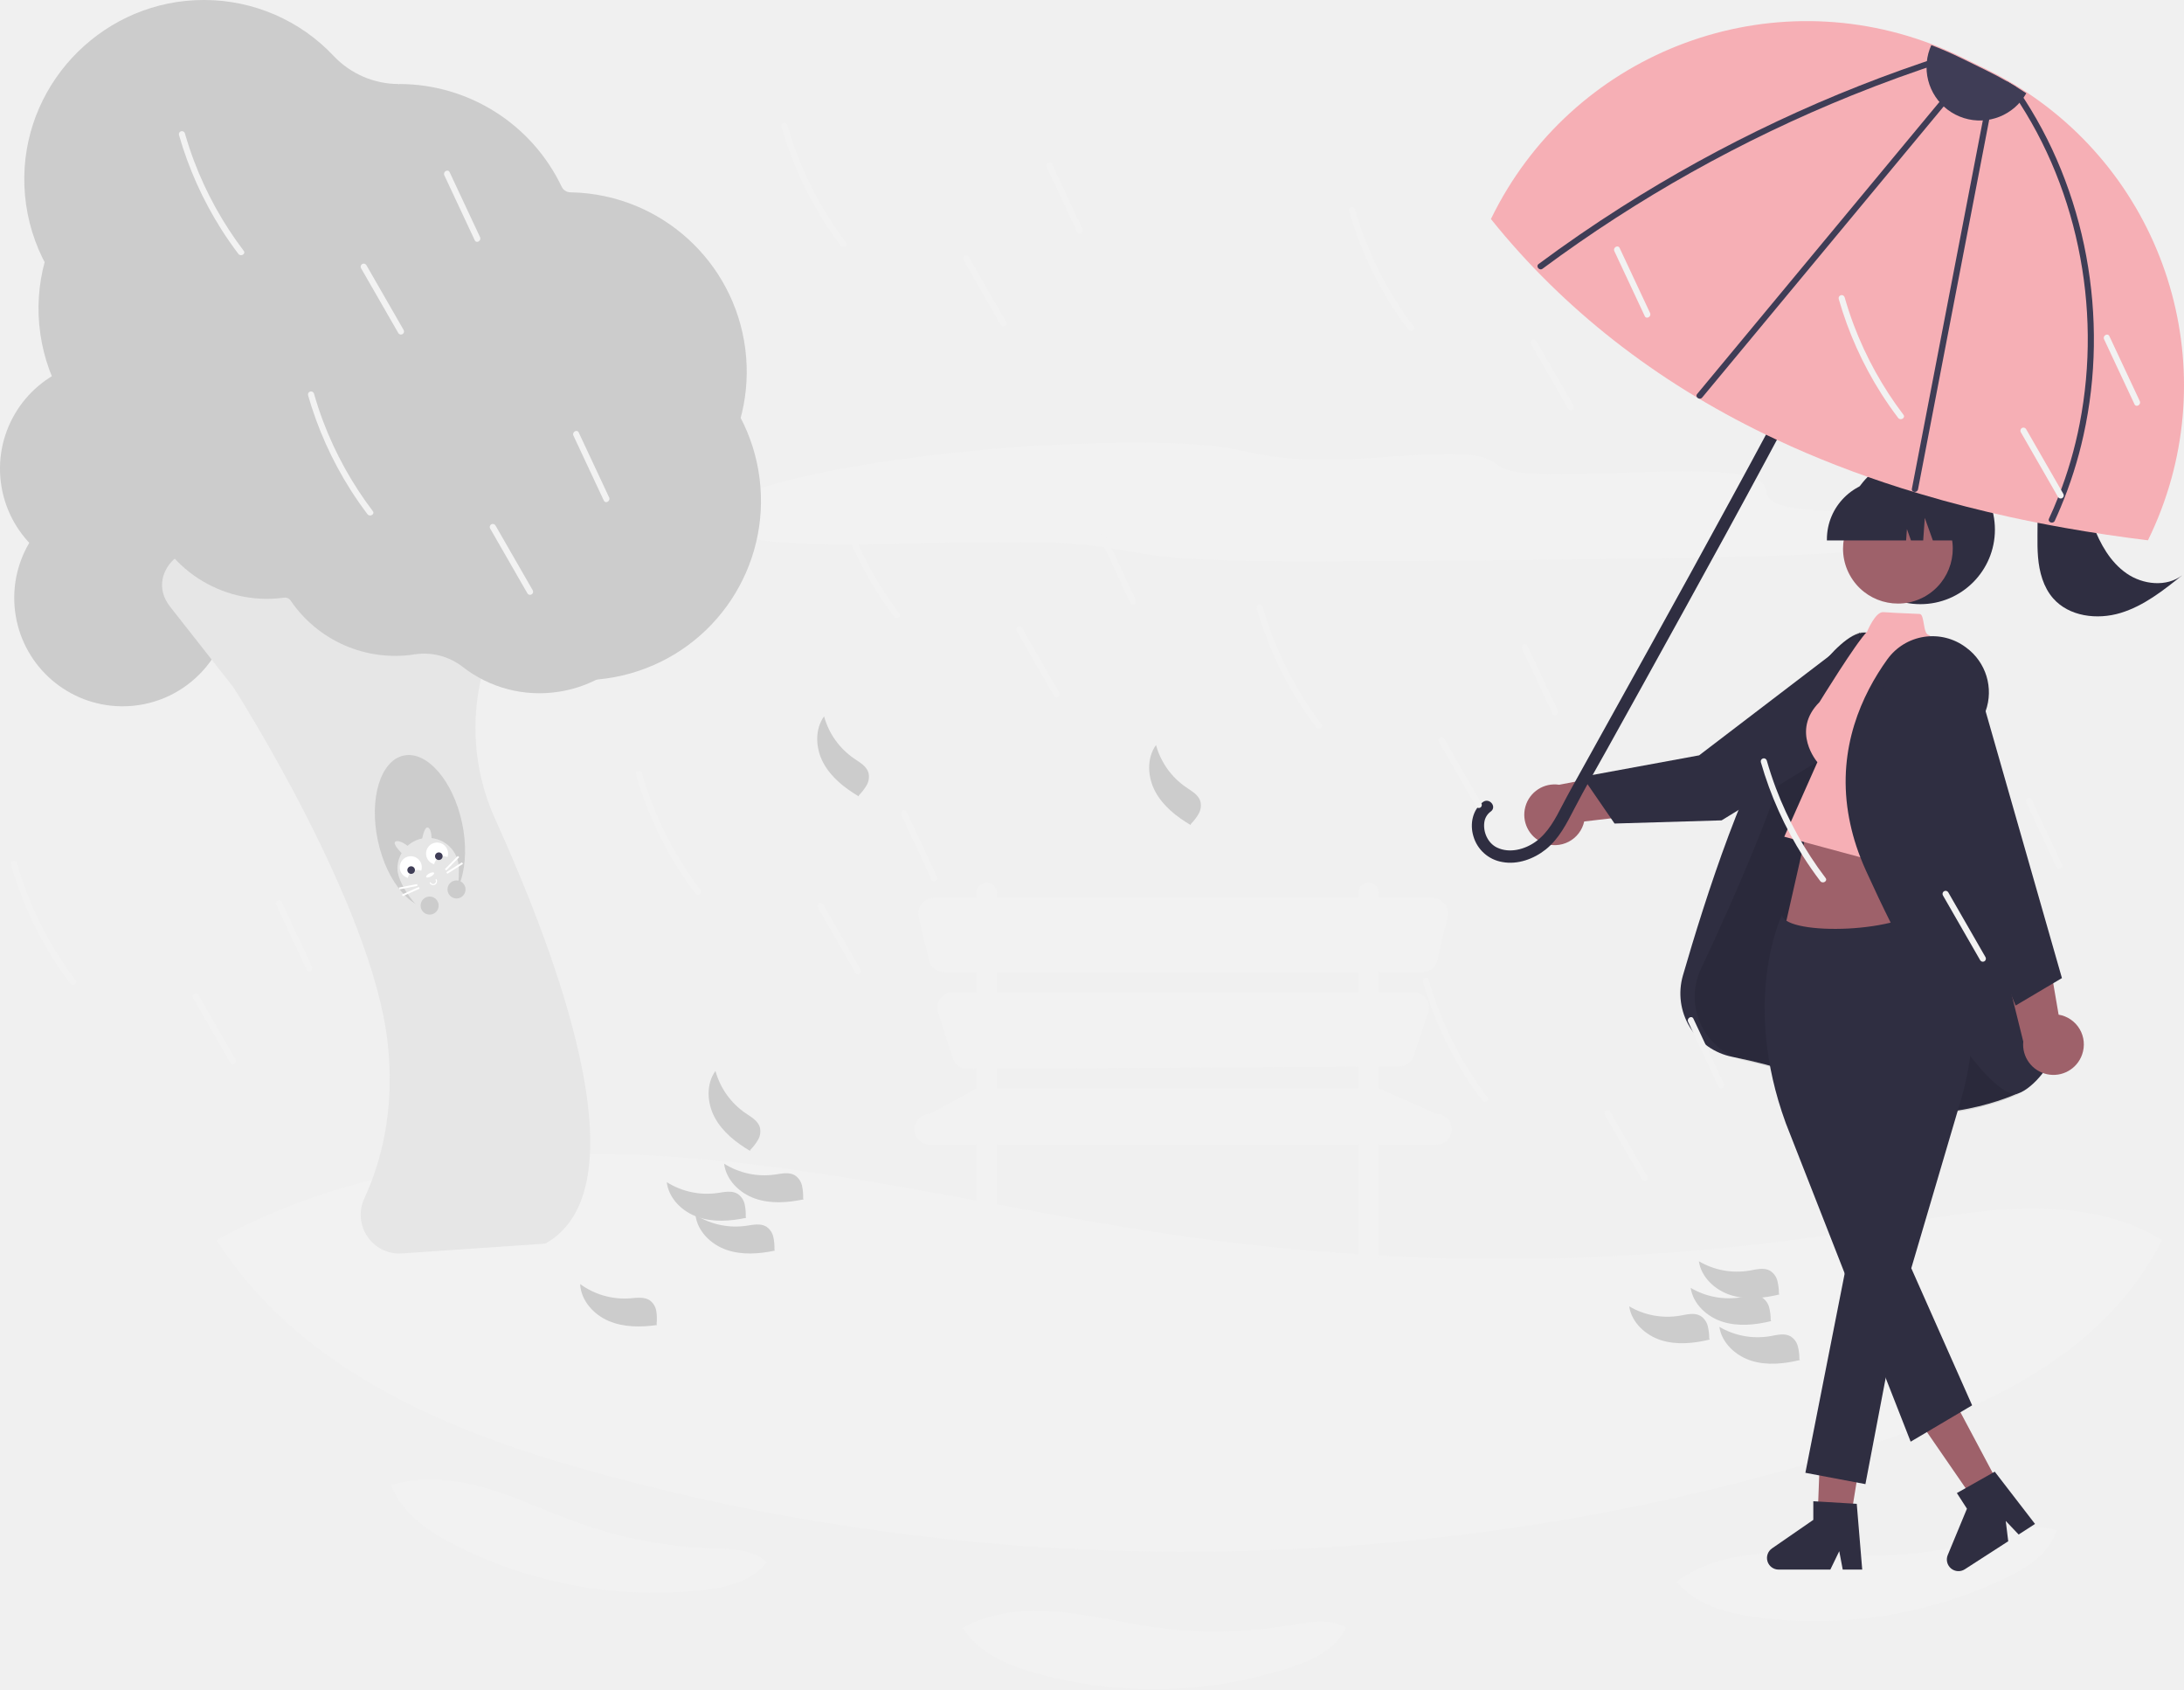
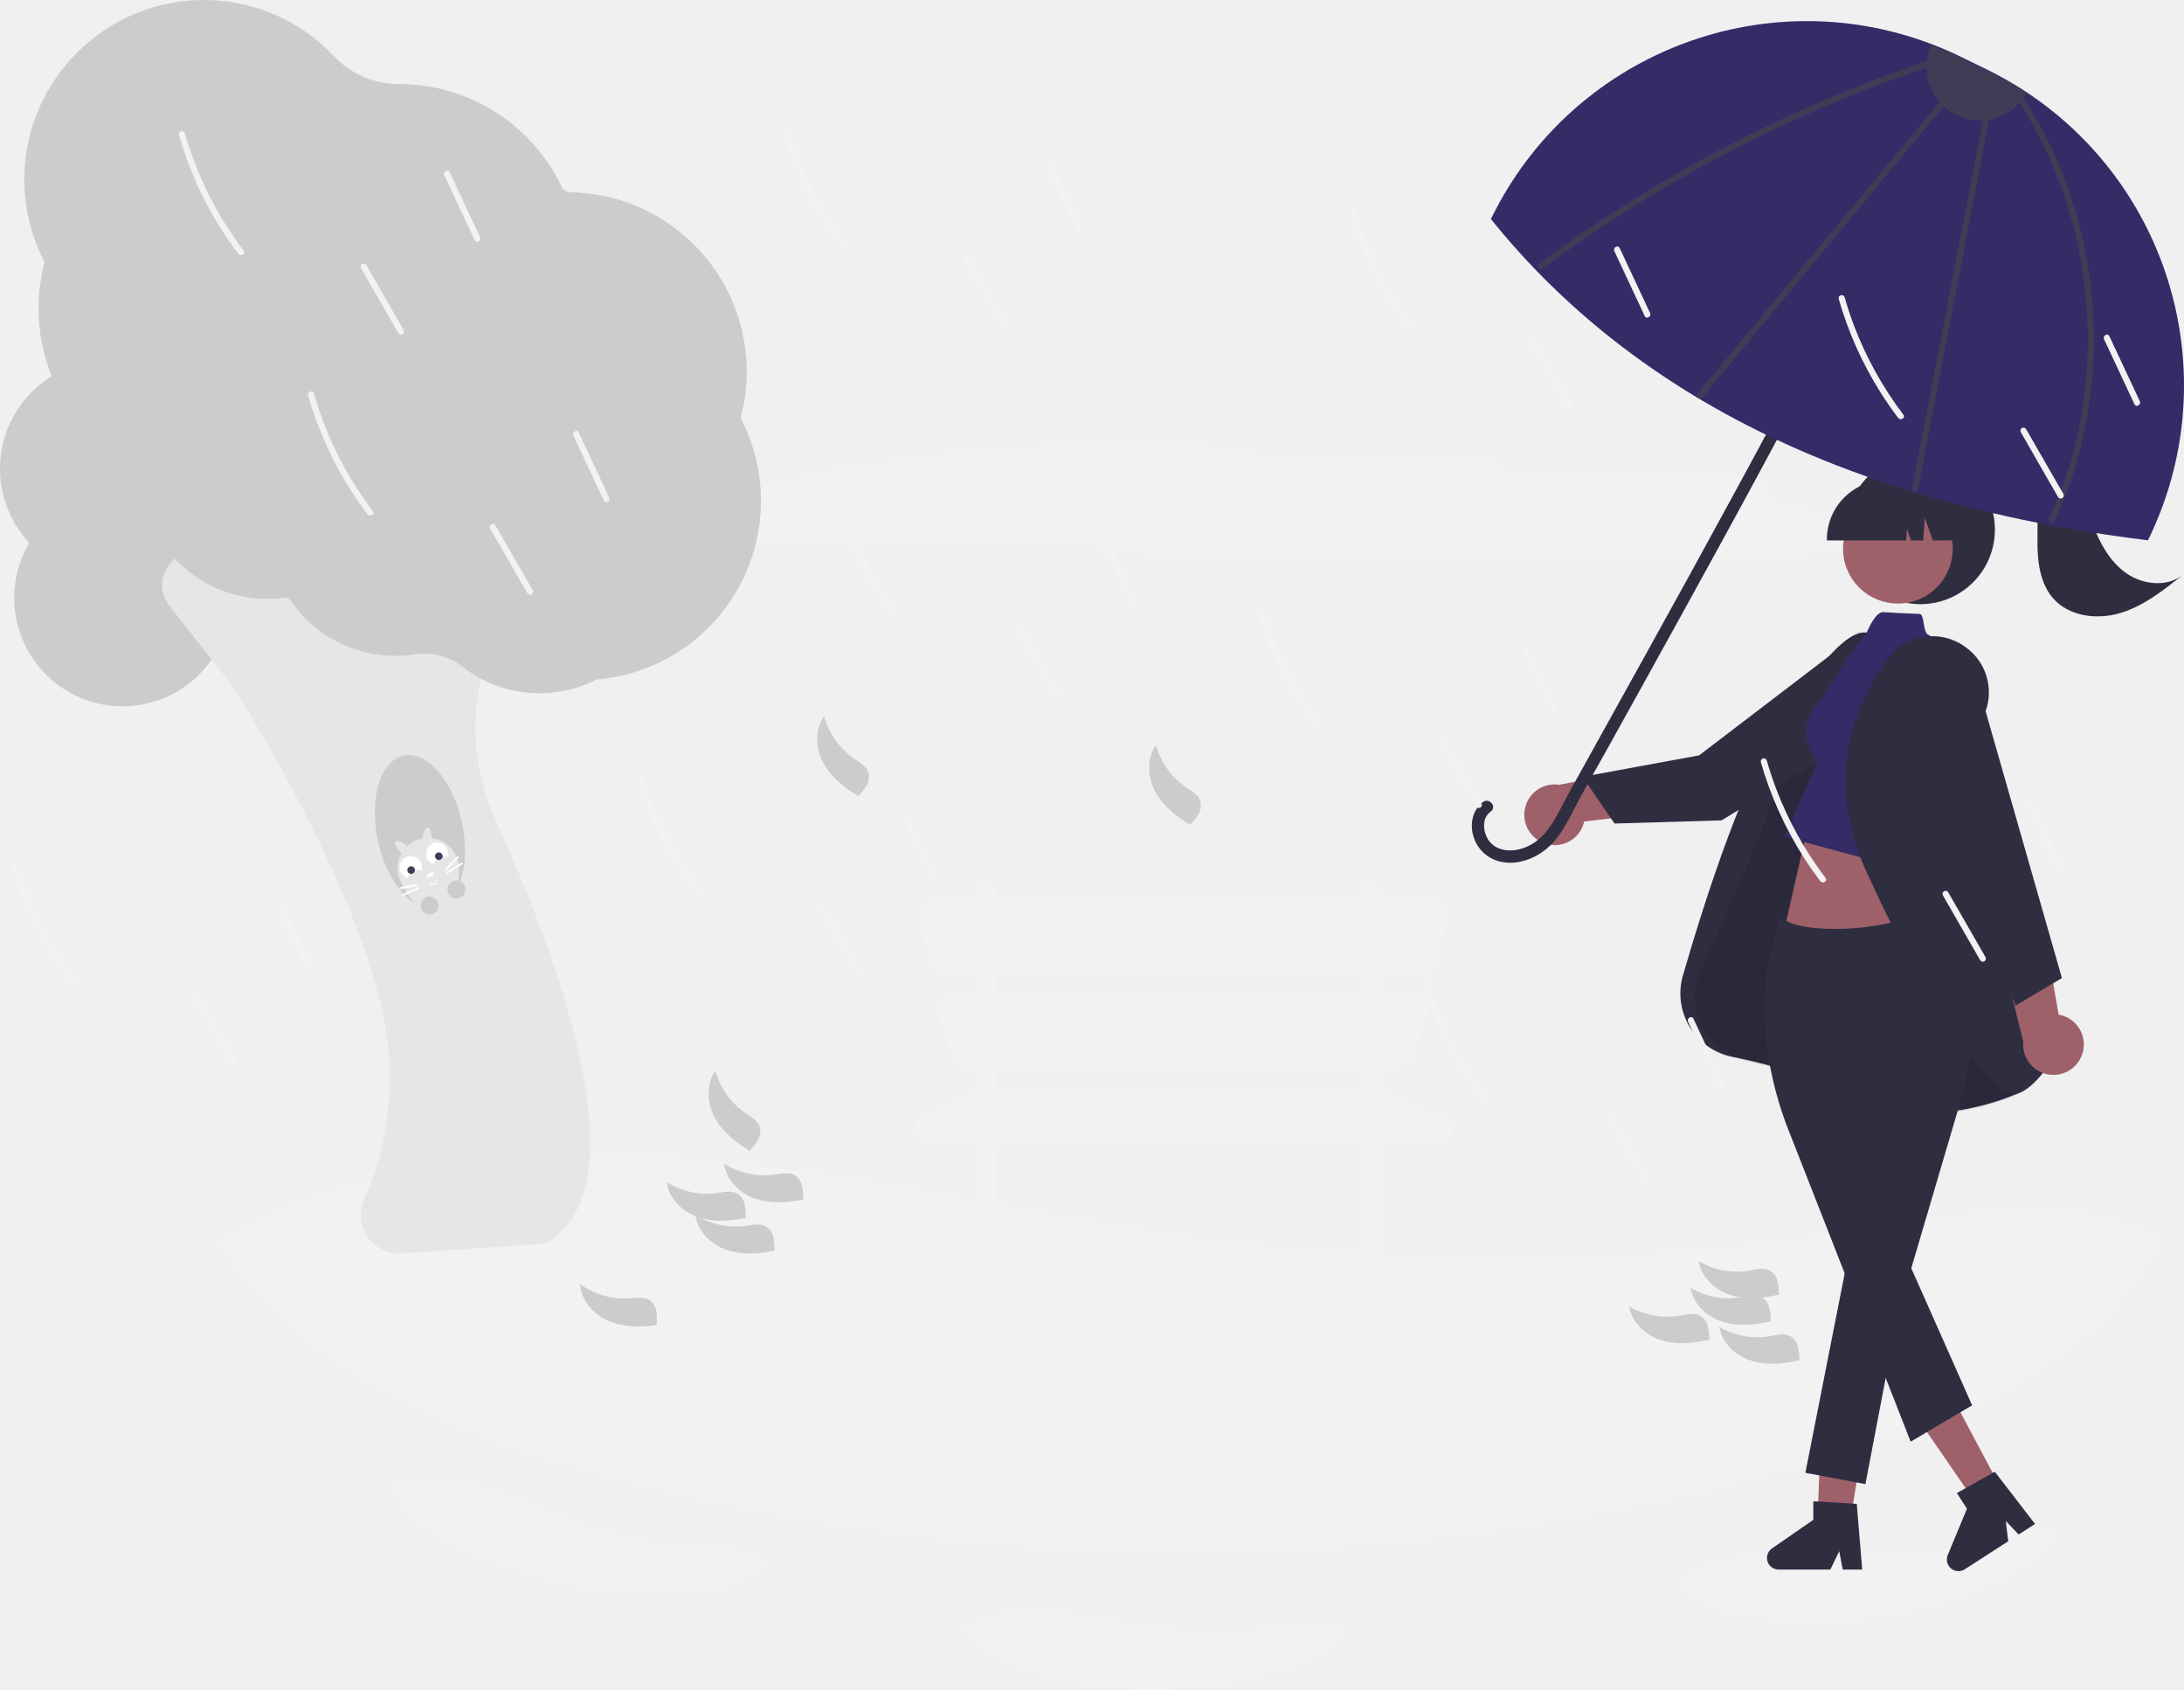
<svg xmlns="http://www.w3.org/2000/svg" data-name="Layer 1" width="1065.857" height="824.159" viewBox="0 0 1065.857 824.159">
  <path d="M1037.797,296.264c9.642-4.204-9.912-6.651-32.096-7.456s-49.021-.76-63.198-3.049c-13.711-2.213-12.701-6.149-13.854-9.715s-6.424-7.222-27.819-8.015c-26.661-.988-70.626,2.814-90.752.532-18.781-2.13-7.617-8.812-35.003-9.068-15.638-.146-35.785,2.057-53.186,2.588-16.336.499-28.422-.534-36.904-1.924s-14.389-3.151-23.934-4.379c-25.061-3.222-74.091-2.139-117.853,1.991s-81.273,10.898-102.429,17.602S413.769,288.676,418.697,294.273c3.147,3.574,11.199,6.916,30.732,8.352,36.536,2.686,101.584-1.938,139.337.506,21.042,1.362,30.376,4.739,48.838,6.587,19.834,1.985,48.869,2.091,77.397,2.043,59.397-.098,120.314-.708,182.43-1.827,25.945-.467,53.13-1.075,80.738-3.303s55.766-6.526,61.591-10.555" transform="translate(-67.07143 -37.92028)" fill="#f2f2f2" />
  <path d="M1122.129,642.965c-10.56,21.33-27.23,39.97-46.39,54.35-29.37,22.05-64.33,35.3-99.32,46.48-197.62,63.17-413.48,68.05-613.75,13.88-55.4-14.98-111.08-35.22-154.17-73.13a197.344,197.344,0,0,1-35.74-41.61c57.35-31.52,126.86-43.4,193.19-41.95,95.09,2.08,187.96,27.46,282.16,40.59a1102.669,1102.669,0,0,0,334.04-4.6c38.32-6.43,77.98-14.84,115.49-4.66A95.15,95.15,0,0,1,1122.129,642.965Z" transform="translate(-67.07143 -37.92028)" fill="#f2f2f2" />
  <path d="M1070.75,784.76a30.763,30.763,0,0,1-7.64,11.835c-5.161,5.078-11.644,8.583-18.188,11.685A215.343,215.343,0,0,1,925.368,827.077c-11.217-1.475-22.627-3.97-32.039-10.248a38.904,38.904,0,0,1-8.074-7.193c10.379-7.662,23.649-11.805,36.647-13.26,18.634-2.086,37.444.439,56.194.536a217.376,217.376,0,0,0,65.146-9.653c7.319-2.261,14.847-4.943,22.443-3.937A18.758,18.758,0,0,1,1070.75,784.76Z" transform="translate(-67.07143 -37.92028)" fill="#f2f2f2" />
  <path d="M441.291,800.12A30.764,30.764,0,0,1,430.18,808.779c-6.545,3.095-13.821,4.27-21.021,5.044a215.343,215.343,0,0,1-119.076-21.62c-10.106-5.086-20.057-11.2-26.878-20.227a38.903,38.903,0,0,1-5.255-9.451c12.323-3.816,26.217-3.359,38.97-.452,18.281,4.167,35.211,12.745,52.883,19.01a217.376,217.376,0,0,0,64.692,12.337c7.655.275,15.647.222,22.488,3.673A18.757,18.757,0,0,1,441.291,800.12Z" transform="translate(-67.07143 -37.92028)" fill="#f2f2f2" />
  <path d="M724.021,832.104a30.764,30.764,0,0,1-9.145,10.714c-5.79,4.347-12.682,6.959-19.58,9.163A215.343,215.343,0,0,1,574.304,854.718c-10.921-2.953-21.898-6.943-30.392-14.417a38.904,38.904,0,0,1-7.046-8.203c11.306-6.214,25.009-8.556,38.085-8.27,18.746.41,37.054,5.413,55.624,8.002a217.376,217.376,0,0,0,65.851-.907c7.554-1.268,15.373-2.925,22.767-.919A18.757,18.757,0,0,1,724.021,832.104Z" transform="translate(-67.07143 -37.92028)" fill="#f2f2f2" />
  <path d="M768.149,581.42l-28.217-12.449V558.269l10.056-.057a7.469,7.469,0,0,0,7.044-5.107l7.064-21.193a7.469,7.469,0,0,0-7.086-9.831H739.932v-9.959h21.44a7.469,7.469,0,0,0,7.279-5.796l4.865-21.163a7.469,7.469,0,0,0-7.279-9.143H739.932V473.531a4.979,4.979,0,0,0-9.959,0v2.49H553.616V473.531a4.979,4.979,0,0,0-9.959,0v2.49H522.746a7.469,7.469,0,0,0-7.279,9.143l4.865,21.163a7.469,7.469,0,0,0,7.279,5.796H543.657v9.959H531.973a7.469,7.469,0,0,0-7.109,9.76l7.21,22.377a7.469,7.469,0,0,0,7.151,5.178l4.432-.025v9.6l-22.823,12.449a7.469,7.469,0,0,0-7.469,7.469v0a7.469,7.469,0,0,0,7.469,7.469H543.657V651.133a4.979,4.979,0,0,0,9.959,0V596.359H729.973V651.133a4.979,4.979,0,0,0,9.959,0V596.359h28.217a7.469,7.469,0,0,0,7.469-7.469v0A7.469,7.469,0,0,0,768.149,581.42Zm-214.533-69.298H729.973v9.959H553.616Zm0,56.849v-9.656l176.357-.991v10.646Z" transform="translate(-67.07143 -37.92028)" fill="#f2f2f2" />
  <path d="M468.902,410.172c-3.8-7.035-4.33-16.255.335-22.749a36.838,36.838,0,0,0,14.675,20.599c2.772,1.887,6.051,3.698,6.999,6.914a8.235,8.235,0,0,1-.859,6.044,24.457,24.457,0,0,1-3.795,4.955l-.134.503C479.245,422.363,472.701,417.207,468.902,410.172Z" transform="translate(-67.07143 -37.92028)" fill="#ccc" />
  <path d="M630.902,424.172c-3.8-7.035-4.33-16.255.335-22.749a36.838,36.838,0,0,0,14.675,20.599c2.772,1.887,6.051,3.698,6.999,6.914a8.235,8.235,0,0,1-.859,6.044,24.457,24.457,0,0,1-3.795,4.955l-.134.503C641.245,436.363,634.701,431.207,630.902,424.172Z" transform="translate(-67.07143 -37.92028)" fill="#ccc" />
  <path d="M907.788,682.825c-7.629-2.394-14.437-8.635-15.619-16.542a36.838,36.838,0,0,0,24.882,4.536c3.303-.58,6.916-1.568,9.838.077a8.235,8.235,0,0,1,3.599,4.932,24.457,24.457,0,0,1,.734,6.198l.255.454C923.703,684.354,915.417,685.219,907.788,682.825Z" transform="translate(-67.07143 -37.92028)" fill="#ccc" />
  <path d="M921.788,701.825c-7.629-2.394-14.437-8.635-15.619-16.542a36.838,36.838,0,0,0,24.882,4.536c3.303-.58,6.916-1.568,9.838.077a8.235,8.235,0,0,1,3.599,4.932,24.457,24.457,0,0,1,.734,6.198l.255.454C937.703,703.354,929.417,704.219,921.788,701.825Z" transform="translate(-67.07143 -37.92028)" fill="#ccc" />
  <path d="M877.788,691.825c-7.629-2.394-14.437-8.635-15.619-16.542a36.838,36.838,0,0,0,24.882,4.536c3.303-.58,6.916-1.568,9.838.077a8.235,8.235,0,0,1,3.599,4.932,24.457,24.457,0,0,1,.734,6.198l.255.454C893.703,693.354,885.417,694.219,877.788,691.825Z" transform="translate(-67.07143 -37.92028)" fill="#ccc" />
  <path d="M911.788,669.825c-7.629-2.394-14.437-8.635-15.619-16.542a36.838,36.838,0,0,0,24.882,4.536c3.303-.58,6.916-1.568,9.838.077a8.235,8.235,0,0,1,3.599,4.932,24.457,24.457,0,0,1,.734,6.198l.255.454C927.703,671.354,919.417,672.219,911.788,669.825Z" transform="translate(-67.07143 -37.92028)" fill="#ccc" />
  <path d="M364.106,682.417c-7.355-3.135-13.515-10.016-13.912-18.001a36.838,36.838,0,0,0,24.313,6.967c3.344-.251,7.037-.879,9.783,1.046a8.235,8.235,0,0,1,3.095,5.263,24.457,24.457,0,0,1,.119,6.24l.209.477C379.792,685.507,371.461,685.552,364.106,682.417Z" transform="translate(-67.07143 -37.92028)" fill="#ccc" />
  <path d="M415.902,583.172c-3.8-7.035-4.33-16.255.335-22.749a36.838,36.838,0,0,0,14.675,20.599c2.772,1.887,6.051,3.698,6.999,6.914a8.235,8.235,0,0,1-.859,6.044,24.457,24.457,0,0,1-3.795,4.955l-.134.503C426.245,595.363,419.701,590.207,415.902,583.172Z" transform="translate(-67.07143 -37.92028)" fill="#ccc" />
  <path d="M421.57,647.704c-7.551-2.63-14.162-9.078-15.099-17.019a36.838,36.838,0,0,0,24.729,5.306c3.319-.477,6.961-1.353,9.831.382a8.235,8.235,0,0,1,3.444,5.041,24.457,24.457,0,0,1,.541,6.218l.24.462C437.429,649.726,429.12,650.334,421.57,647.704Z" transform="translate(-67.07143 -37.92028)" fill="#ccc" />
  <path d="M435.57,622.704c-7.551-2.63-14.162-9.078-15.099-17.019a36.838,36.838,0,0,0,24.729,5.306c3.319-.477,6.961-1.353,9.831.382a8.235,8.235,0,0,1,3.444,5.041,24.457,24.457,0,0,1,.541,6.218l.24.462C451.429,624.726,443.12,625.334,435.57,622.704Z" transform="translate(-67.07143 -37.92028)" fill="#ccc" />
  <path d="M407.57,631.704c-7.551-2.63-14.162-9.078-15.099-17.019a36.838,36.838,0,0,0,24.729,5.306c3.319-.477,6.961-1.353,9.831.382a8.235,8.235,0,0,1,3.444,5.041,24.457,24.457,0,0,1,.541,6.218l.24.462C423.429,633.726,415.12,634.334,407.57,631.704Z" transform="translate(-67.07143 -37.92028)" fill="#ccc" />
  <path d="M126.825,382.523c-.235,0-.469-.002-.705-.005a52.877,52.877,0,0,1-17.261-102.577,7.861,7.861,0,0,0,5.242-7.493l-0-.188a52.949,52.949,0,0,1,1.503-12.536,7.711,7.711,0,0,0-2.112-7.467,87.73,87.73,0,0,1-27.62-65.102c.69-47.526,39.938-86.191,87.488-86.191l.426.001a86.727,86.727,0,0,1,63.096,27.334,43.74,43.74,0,0,0,31.6,13.657l.169.5-.001-.5.347-.001a87.94,87.94,0,0,1,79.101,50.055,4.846,4.846,0,0,0,4.326,2.789l.603.012A87.492,87.492,0,1,1,271.246,318.348a2.434,2.434,0,0,0-2.224-1.41,88.181,88.181,0,0,1-17.9-1.829,108.423,108.423,0,0,0-63.889,5.993q-1.02.423-2.06.804a8.187,8.187,0,0,0-5.398,7.637v.103a52.877,52.877,0,0,1-52.87,52.876h-.08Z" transform="translate(-67.07143 -37.92028)" fill="#ccc" />
  <path d="M261.934,649.508a18.628,18.628,0,0,1-15.445-8.123,18.893,18.893,0,0,1-1.597-18.792c10.549-22.915,14.377-48.431,11.375-75.838-7.376-67.367-74.648-172.512-75.327-173.567l-30.884-39.299c-7.033-8.95-3.579-18.555,2.607-23.692,6.086-5.056,16.008-6.655,23.406,1.78a22.675,22.675,0,0,1,4.854,7.863c2.088-13.718,10.229-75.708-4.16-126.744-4.501-15.967,5.501-27.008,16.7-30.509,10.995-3.437,25.242-.11,30.549,15.317,3.073,8.933,4.054,19.045,2.915,30.056-2.924,28.258-5.132,54.596-6.564,78.282a12.769,12.769,0,0,0,22.717,8.747l24.162-30.183c14.536-18.157,36.399-18.871,51.618-11.522,13.793,6.659,27.98,22.838,22.572,46.522-1.295,5.672-3.627,10.192-6.931,13.433q-1.036,1.016-2.102,2.036a107.578,107.578,0,0,0-23.848,121.884c21.591,47.676,35.88,88.57,42.469,121.546,9.051,45.301,3.08,74.211-17.747,85.926l-.192.058L263.264,649.463l-.031-.455.031.455C262.819,649.493,262.374,649.508,261.934,649.508Z" transform="translate(-67.07143 -37.92028)" fill="#e6e6e6" />
  <path d="M119.874,319.478c-.234,0-.468-.002-.703-.005a52.877,52.877,0,0,1-17.261-102.577,7.861,7.861,0,0,0,5.242-7.493l-0-.188a52.914,52.914,0,0,1,1.503-12.535,7.712,7.712,0,0,0-2.113-7.467,87.731,87.731,0,0,1-27.619-65.102c.69-47.526,39.938-86.191,87.488-86.191l.426.001a86.729,86.729,0,0,1,63.097,27.334,43.739,43.739,0,0,0,31.599,13.657l.169.5-.001-.5.348-.001a87.942,87.942,0,0,1,79.101,50.055,4.846,4.846,0,0,0,4.326,2.789l.603.012A87.492,87.492,0,1,1,264.295,255.303a2.434,2.434,0,0,0-2.224-1.41,88.188,88.188,0,0,1-17.9-1.829,108.406,108.406,0,0,0-63.888,5.993q-1.02.423-2.061.804a8.188,8.188,0,0,0-5.398,7.637v.103a52.877,52.877,0,0,1-52.87,52.876h-.082Z" transform="translate(-67.07143 -37.92028)" fill="#ccc" />
  <path d="M341.951,175.281c.162-.025.324-.049.488-.072a37.085,37.085,0,0,1,22.932,69.254,5.514,5.514,0,0,0-2.832,5.754l.02.13a37.111,37.111,0,0,1,.298,8.849,5.409,5.409,0,0,0,2.263,4.95A61.359,61.359,0,0,1,339.801,375.416l-.295.045A60.826,60.826,0,0,1,292.848,363.261a30.676,30.676,0,0,0-23.363-6.087l-.171-.328.054.346-.241.038a61.677,61.677,0,0,1-60.18-26.237,3.399,3.399,0,0,0-3.297-1.471l-.419.056a61.361,61.361,0,1,1,43.477-94.372,1.707,1.707,0,0,0,1.692.739,61.85,61.85,0,0,1,12.603-.647,76.029,76.029,0,0,0,43.643-10.985q.662-.402,1.342-.778a5.743,5.743,0,0,0,2.925-5.871l-.011-.071a37.085,37.085,0,0,1,30.992-42.304h0Z" transform="translate(-67.07143 -37.92028)" fill="#ccc" />
  <path d="M976.91,346.555c-14.134,0-36.259,38.038-36.486,38.432-20.386,26.018-41.351,91.9-52.037,128.861A31.546,31.546,0,0,0,912.504,553.559c22.337,4.46,41.328,10.799,56.444,18.842,35.785,19.04,78.22,1.039,82.518-.88l-14.084-72.774c-15.641-51.944-48.181-150.549-59.444-152.122A7.462,7.462,0,0,0,976.91,346.555Z" transform="translate(-67.07143 -37.92028)" fill="#2f2e41" />
  <path d="M1037.868,498.627s-45.302-150.464-59.861-152.497-32.058,39.02-32.058,39.02C936.767,423.1,913.848,475.296,897.209,510.546A32.031,32.031,0,0,0,919.137,555.475c15.837,3.551,33.891,9.022,49.576,17.367,38.217,20.333,83.318-1.029,83.318-1.029Z" transform="translate(-67.07143 -37.92028)" opacity="0.1" style="isolation:isolate" />
  <polygon points="941.95 470.799 868.95 461.799 883.95 395.799 941.95 397.799 941.95 470.799" fill="#9e616a" />
  <path id="a9cfbd22-acc4-4e3c-b42f-7a1affaf9944-1501" data-name="Path 3128" d="M968.383,790.317l-14.63-2.373,2.194-57.558,21.592,3.5Z" transform="translate(-67.07143 -37.92028)" fill="#9e616a" />
  <path id="a5ba61a1-e7cf-4ff9-a147-afb9f2c539cf-1502" data-name="Path 3130" d="M1041.296,759.802l-13.232,6.676-35.048-50.86,19.529-9.853Z" transform="translate(-67.07143 -37.92028)" fill="#9e616a" />
  <path id="e61d8d28-cbd4-43b9-ad4e-d4300966a059-1503" data-name="Path 3132" d="M999.533,741.309l-60.929-155.364c-21.806-59.565-2.323-100.618-2.123-101.025l.1-.2.208-.076c2.502,9.738,59.232,9.075,72.232-5.925,7.588,6.374,17.687,21.382,19.851,39.316a141.473,141.473,0,0,1-5.038,57.289l-24,81.36,29.693,66.891Z" transform="translate(-67.07143 -37.92028)" fill="#2f2e41" />
  <path id="a76d5ecd-29a5-4174-8df8-2acdc6877702-1504" data-name="Path 3133" d="M970.152,644.94l-22,111.556,29.3,5.525,18.435-96.562Z" transform="translate(-67.07143 -37.92028)" fill="#2f2e41" />
  <path d="M973.221,771.639l-1.79-.11-17.01-1.02-2.4-.14v9.09l-20.16,13.92a5.672,5.672,0,0,0,3.23,10.34h25.24l4.35-8.98,1.7,8.98h9.51Z" transform="translate(-67.07143 -37.92028)" fill="#2f2e41" />
  <path d="M1060.221,781.449l-19.65-25.5-1.01.57-13.22,7.46-4.26,2.4,4.92,7.63-9.38,22.63a5.677,5.677,0,0,0,8.32,6.94l21.21-13.69-1.22-9.91,6.3,6.63Z" transform="translate(-67.07143 -37.92028)" fill="#2f2e41" />
  <circle cx="937.207" cy="258.401" r="36.371" fill="#2f2e41" />
  <path d="M820.18,449.139a14.803,14.803,0,0,1,7.821-28.341l46.664-8.973,17.509,20.802-51.967,6.091a14.723,14.723,0,0,1-20.027,10.422Z" transform="translate(-67.07143 -37.92028)" fill="#9e616a" />
  <polygon points="898.116 364.726 840.2 400.252 787.95 401.799 772.274 379.002 829.229 368.529 907.665 308.659 898.116 364.726" fill="#2f2e41" />
-   <path d="M955.025,380.48c-14.144,14.144-1.01,29.299-1.01,29.299L937.849,446.15l63.65,17.175,22.243-99.393L1008.588,347.768c-3.224-.107-2.106-10.211-4.681-10.309-9.393-.359-14.709-.657-17.719-.879-3.922-.289-7.926,9.55-7.926,9.55C972.952,351.326,955.025,380.48,955.025,380.48Z" transform="translate(-67.07143 -37.92028)" fill="#f6afb5" />
+   <path d="M955.025,380.48c-14.144,14.144-1.01,29.299-1.01,29.299L937.849,446.15l63.65,17.175,22.243-99.393L1008.588,347.768c-3.224-.107-2.106-10.211-4.681-10.309-9.393-.359-14.709-.657-17.719-.879-3.922-.289-7.926,9.55-7.926,9.55C972.952,351.326,955.025,380.48,955.025,380.48Z" transform="translate(-67.07143 -37.92028)" fill="#362a67" />
  <path d="M1067.271,533.569a70.219,70.219,0,0,1-9.3-9.33,140.021,140.021,0,0,1-13.8-19.74,172.922,172.922,0,0,1-13.61-29.41c-.01-.02-.01-.04-.02-.06q-1.695-4.785-3.14-9.85a.491.491,0,0,0-.04-.11,164.419,164.419,0,0,1-3.94-17.34c-4.04-23.67,3.8-45.23,11.09-59.15a26.018,26.018,0,0,0,1.59-3.65,27.073,27.073,0,0,0-9.44-31.03l-.35-.26a27.145,27.145,0,0,0-38.1,5.88.547.547,0,0,0-.07.09c-12.46,17.36-24.2,43.02-19.13,74.73a106.956,106.956,0,0,0,5.96,21.83q1.26,3.255,2.76,6.57,6.135,13.5,12.04,25.34,5.175,10.395,10.12,19.51c10.67,19.7,20.43,34.91,28.71,45.56,9.58,12.3,17.18,18.51,21.93,18.51a4.461,4.461,0,0,0,1.43-.22c.02-.01.03-.01.05-.02,3.7-1.25,8.25-5.1,12.04-9.99,3.51-4.55,6.36-10,7.26-15.11C1071.981,542.509,1071.821,537.209,1067.271,533.569Z" transform="translate(-67.07143 -37.92028)" fill="#2f2e41" />
  <circle cx="993.306" cy="305.626" r="26.774" transform="translate(-91.94283 475.9828) rotate(-28.66323)" fill="#9e616a" />
  <path d="M958.653,301.602h38.66l.397-5.55,1.982,5.55h5.953l.786-11.001,3.929,11.001h11.518v-.545a28.92,28.92,0,0,0-28.887-28.887h-5.451a28.92,28.92,0,0,0-28.887,28.887Z" transform="translate(-67.07143 -37.92028)" fill="#2f2e41" />
  <path d="M1083.204,552.414a14.803,14.803,0,0,1-28.716-6.307l-11.436-46.122,19.843-18.588,8.839,51.57a14.723,14.723,0,0,1,11.469,19.446Z" transform="translate(-67.07143 -37.92028)" fill="#9e616a" />
  <polygon points="964.573 331.406 1006.284 477.203 983.688 490.597 918.217 333.359 964.573 331.406" fill="#2f2e41" />
  <path d="M1104.906,317.684c-7.974-5.531-12.933-14.46-16.343-23.545-3.411-9.085-5.558-18.631-9.423-27.532a77.262,77.262,0,0,0-20.655-27.903c-5.707-4.866-12.346-8.974-19.748-10.179-7.402-1.205-15.651.946-20.385,6.762-4.734,5.816-4.724,15.441,1.009,20.275-1.712-1.801-5.03-1.355-6.516.637a5.867,5.867,0,0,0,.348,6.924,7.246,7.246,0,0,0,2.072,1.772,19.841,19.841,0,0,0,8.701,9.366c4.685,2.31,10.93,1.828,14.477-2.006s3.04-10.995-1.53-13.524c7.109-1.369,14.464,2.759,18.587,8.711,4.122,5.952,5.509,13.387,5.848,20.619.339,7.232-.264,14.496.346,21.71.61,7.214,2.583,14.597,7.347,20.049,7.807,8.933,21.533,10.6,32.89,7.171,11.357-3.429,20.921-11.01,30.175-18.434C1124.407,324.464,1112.879,323.214,1104.906,317.684Z" transform="translate(-67.07143 -37.92028)" fill="#2f2e41" />
  <path d="M790.819,429.21c-5.157,3.804-6.468,10.765-4.695,16.67a17.73,17.73,0,0,0,14.147,12.623c7.426,1.4,15.374-1.513,21.151-6.125,6.511-5.198,10.286-12.78,14.035-20.024,5.079-9.813,10.653-19.391,16.018-29.05q8.976-16.16,17.945-32.324,20.161-36.359,40.133-72.823,19.947-36.505,39.439-73.258c10.531-19.965,20.959-40.002,30.714-60.36q1.438-3.001,2.85-6.014a3.029,3.029,0,0,0-1.729-3.876,3.06,3.06,0,0,0-3.876,1.729c-8.878,18.96-18.483,37.582-28.184,56.132q-18.239,34.878-37.139,69.406-19.536,35.901-39.367,71.641-17.163,31.005-34.391,61.974c-2.789,5.027-5.618,10.032-8.258,15.139-3.411,6.599-6.958,13.507-13.145,17.938-5.254,3.763-12.702,5.754-18.788,2.846-4.533-2.166-6.845-7.577-6.223-12.254a7.684,7.684,0,0,1,3.175-5.358c3.114-2.297-.711-6.921-3.813-4.633Z" transform="translate(-67.07143 -37.92028)" fill="#2f2e41" />
-   <path d="M1115.339,301.531l-.354-.043c-13.629-1.673-27.132-3.692-40.135-6-9.253-1.643-18.287-3.431-26.852-5.314-7.223-1.579-14.362-3.271-21.221-5.028-7.647-1.947-15.235-4.044-22.552-6.233-3.054-.899-6.163-1.851-9.238-2.828-5.698-1.809-11.191-3.649-16.324-5.468-4.982-1.742-10.006-3.601-14.931-5.524a2.673,2.673,0,0,1-.309-.113c-9.981-3.877-19.78-8.06-29.117-12.431q-2.714-1.259-5.395-2.556c-53.858-26.027-98.95-61.341-134.023-104.96l-.199-.247.14-.285a171.339,171.339,0,0,1,214.971-85.04c4.926,1.882,9.776,3.987,14.415,6.258l12.488,6.106a173.19,173.19,0,0,1,19.54,11.179,171.506,171.506,0,0,1,59.252,218.208Z" transform="translate(-67.07143 -37.92028)" fill="#f6afb5" />
+   <path d="M1115.339,301.531l-.354-.043c-13.629-1.673-27.132-3.692-40.135-6-9.253-1.643-18.287-3.431-26.852-5.314-7.223-1.579-14.362-3.271-21.221-5.028-7.647-1.947-15.235-4.044-22.552-6.233-3.054-.899-6.163-1.851-9.238-2.828-5.698-1.809-11.191-3.649-16.324-5.468-4.982-1.742-10.006-3.601-14.931-5.524a2.673,2.673,0,0,1-.309-.113c-9.981-3.877-19.78-8.06-29.117-12.431q-2.714-1.259-5.395-2.556c-53.858-26.027-98.95-61.341-134.023-104.96l-.199-.247.14-.285a171.339,171.339,0,0,1,214.971-85.04c4.926,1.882,9.776,3.987,14.415,6.258l12.488,6.106a173.19,173.19,0,0,1,19.54,11.179,171.506,171.506,0,0,1,59.252,218.208Z" transform="translate(-67.07143 -37.92028)" fill="#362a67" />
  <path d="M819.874,169.035A681.97,681.97,0,0,1,970.902,84.432q22.61-9.124,45.834-16.613c1.833-.591.564-3.312-1.257-2.725A683.927,683.927,0,0,0,858.139,139.096q-20.573,13.086-40.171,27.623c-1.554,1.152.358,3.464,1.906,2.317Z" transform="translate(-67.07143 -37.92028)" fill="#3f3d56" />
  <path d="M1046.659,77.673a1.457,1.457,0,0,0,.044,1.722,201.972,201.972,0,0,1,21.429,37.658,212.699,212.699,0,0,1,13.138,41.304,218.169,218.169,0,0,1,4.693,43.116,215.911,215.911,0,0,1-3.954,43.18,202.563,202.563,0,0,1-10.382,35.613q-1.141,2.903-2.379,5.767-1.069,2.473-2.205,4.91c-.814,1.76,1.997,2.816,2.809,1.077.993-2.154,1.957-4.321,2.863-6.514a206.017,206.017,0,0,0,11.148-35.117,215.529,215.529,0,0,0,5.072-43.624,223.185,223.185,0,0,0-3.699-43.833,217.781,217.781,0,0,0-12.3-42.177,205.279,205.279,0,0,0-20.821-38.855c-.378-.559-.765-1.119-1.154-1.669Z" transform="translate(-67.07143 -37.92028)" fill="#3f3d56" />
  <path d="M897.78,231.879l48.137-58.004,48.137-58.004,27.097-32.651c1.236-1.49-1.204-3.237-2.432-1.758l-48.137,58.004-48.137,58.004L895.348,230.121c-1.236,1.49,1.204,3.237,2.432,1.758Z" transform="translate(-67.07143 -37.92028)" fill="#3f3d56" />
  <path d="M1003.123,276.652l13.683-71.03L1030.441,134.837l7.691-39.924c.365-1.895-2.623-2.173-2.986-.29l-13.683,71.03-13.636,70.785-7.691,39.924c-.365,1.895,2.623,2.173,2.986.29Z" transform="translate(-67.07143 -37.92028)" fill="#3f3d56" />
  <path d="M1055.967,83.42a26.002,26.002,0,0,1-48.566-15.217,25.699,25.699,0,0,1,2.22-8.274q7.251,2.769,14.374,6.239l12.488,6.106A172.127,172.127,0,0,1,1055.967,83.42Z" transform="translate(-67.07143 -37.92028)" fill="#3f3d56" />
  <path d="M448.414,99.761a176.966,176.966,0,0,0,20.744,46.176q3.882,6.104,8.262,11.867c1.152,1.519,3.758.026,2.59-1.514A174.18,174.18,0,0,1,455.771,112.487q-2.508-6.668-4.464-13.524a1.501,1.501,0,0,0-2.893.798Z" transform="translate(-67.07143 -37.92028)" fill="#f2f2f2" />
  <path d="M537.259,164.753l18.223,31.701a1.501,1.501,0,0,0,2.59-1.514l-18.223-31.701a1.501,1.501,0,0,0-2.59,1.514Z" transform="translate(-67.07143 -37.92028)" fill="#f2f2f2" />
  <path d="M577.919,119.445l14.841,31.701c.818,1.747,3.405.226,2.59-1.514l-14.841-31.701c-.818-1.747-3.405-.226-2.59,1.514Z" transform="translate(-67.07143 -37.92028)" fill="#f2f2f2" />
  <path d="M725.414,140.761a176.966,176.966,0,0,0,20.744,46.176q3.882,6.104,8.262,11.867c1.152,1.519,3.758.026,2.59-1.514A174.18,174.18,0,0,1,732.771,153.487q-2.508-6.668-4.464-13.524a1.501,1.501,0,0,0-2.893.798Z" transform="translate(-67.07143 -37.92028)" fill="#f2f2f2" />
  <path d="M814.259,205.753l18.223,31.701a1.501,1.501,0,0,0,2.59-1.514l-18.223-31.701a1.501,1.501,0,0,0-2.59,1.514Z" transform="translate(-67.07143 -37.92028)" fill="#f2f2f2" />
  <path d="M854.919,160.445l14.841,31.701c.818,1.747,3.405.226,2.59-1.514l-14.841-31.701c-.818-1.747-3.405-.226-2.59,1.514Z" transform="translate(-67.07143 -37.92028)" fill="#f2f2f2" />
  <path d="M680.414,334.761a176.966,176.966,0,0,0,20.744,46.176q3.882,6.104,8.262,11.867c1.152,1.519,3.758.026,2.59-1.514A174.18,174.18,0,0,1,687.771,347.487q-2.508-6.668-4.464-13.524a1.501,1.501,0,0,0-2.893.798Z" transform="translate(-67.07143 -37.92028)" fill="#f2f2f2" />
  <path d="M769.259,399.753l18.223,31.701a1.501,1.501,0,0,0,2.59-1.514l-18.223-31.701a1.501,1.501,0,0,0-2.59,1.514Z" transform="translate(-67.07143 -37.92028)" fill="#f2f2f2" />
  <path d="M809.919,354.445l14.841,31.701c.818,1.747,3.405.226,2.59-1.514l-14.841-31.701c-.818-1.747-3.405-.226-2.59,1.514Z" transform="translate(-67.07143 -37.92028)" fill="#f2f2f2" />
  <path d="M377.414,415.761a176.966,176.966,0,0,0,20.744,46.176q3.882,6.104,8.262,11.867c1.152,1.519,3.758.026,2.59-1.514A174.18,174.18,0,0,1,384.771,428.487q-2.508-6.668-4.464-13.524a1.501,1.501,0,0,0-2.893.798Z" transform="translate(-67.07143 -37.92028)" fill="#f2f2f2" />
  <path d="M466.259,480.753l18.223,31.701a1.501,1.501,0,0,0,2.59-1.514l-18.223-31.701a1.501,1.501,0,0,0-2.59,1.514Z" transform="translate(-67.07143 -37.92028)" fill="#f2f2f2" />
  <path d="M506.919,435.445l14.841,31.701c.818,1.747,3.405.226,2.59-1.514l-14.841-31.701c-.818-1.747-3.405-.226-2.59,1.514Z" transform="translate(-67.07143 -37.92028)" fill="#f2f2f2" />
  <path d="M761.414,516.761a176.966,176.966,0,0,0,20.744,46.176q3.882,6.104,8.262,11.867c1.152,1.519,3.758.026,2.59-1.514A174.18,174.18,0,0,1,768.771,529.487q-2.508-6.668-4.464-13.524a1.501,1.501,0,0,0-2.893.798Z" transform="translate(-67.07143 -37.92028)" fill="#f2f2f2" />
  <path d="M850.259,581.753l18.223,31.701a1.501,1.501,0,0,0,2.59-1.514l-18.223-31.701a1.501,1.501,0,0,0-2.59,1.514Z" transform="translate(-67.07143 -37.92028)" fill="#f2f2f2" />
  <path d="M890.919,536.445l14.841,31.701c.818,1.747,3.405.226,2.59-1.514l-14.841-31.701c-.818-1.747-3.405-.226-2.59,1.514Z" transform="translate(-67.07143 -37.92028)" fill="#f2f2f2" />
  <path d="M926.414,409.761a176.966,176.966,0,0,0,20.744,46.176q3.882,6.104,8.262,11.867c1.152,1.519,3.758.026,2.59-1.514A174.18,174.18,0,0,1,933.771,422.487q-2.508-6.668-4.464-13.524a1.501,1.501,0,0,0-2.893.798Z" transform="translate(-67.07143 -37.92028)" fill="#f2f2f2" />
  <path d="M1015.259,474.753l18.223,31.701a1.501,1.501,0,0,0,2.59-1.514l-18.223-31.701a1.501,1.501,0,0,0-2.59,1.514Z" transform="translate(-67.07143 -37.92028)" fill="#f2f2f2" />
  <path d="M1055.919,429.445l14.841,31.701c.818,1.747,3.405.226,2.59-1.514l-14.841-31.701c-.818-1.747-3.405-.226-2.59,1.514Z" transform="translate(-67.07143 -37.92028)" fill="#f2f2f2" />
  <path d="M964.414,183.761a176.966,176.966,0,0,0,20.744,46.176q3.882,6.104,8.262,11.867c1.152,1.519,3.758.026,2.59-1.514A174.18,174.18,0,0,1,971.771,196.487q-2.508-6.668-4.464-13.524a1.501,1.501,0,0,0-2.893.798Z" transform="translate(-67.07143 -37.92028)" fill="#f2f2f2" />
  <path d="M1053.259,248.753l18.223,31.701a1.501,1.501,0,0,0,2.59-1.514l-18.223-31.701a1.501,1.501,0,0,0-2.59,1.514Z" transform="translate(-67.07143 -37.92028)" fill="#f2f2f2" />
  <path d="M1093.919,203.445l14.841,31.701c.818,1.747,3.405.226,2.59-1.514l-14.841-31.701c-.818-1.747-3.405-.226-2.59,1.514Z" transform="translate(-67.07143 -37.92028)" fill="#f2f2f2" />
  <path d="M154.414,103.761a176.966,176.966,0,0,0,20.744,46.176q3.882,6.104,8.262,11.867c1.152,1.519,3.758.026,2.59-1.514A174.18,174.18,0,0,1,161.771,116.487q-2.508-6.668-4.464-13.524a1.501,1.501,0,0,0-2.893.798Z" transform="translate(-67.07143 -37.92028)" fill="#f2f2f2" />
  <path d="M243.259,168.753l18.223,31.701a1.501,1.501,0,0,0,2.59-1.514l-18.223-31.701a1.501,1.501,0,0,0-2.59,1.514Z" transform="translate(-67.07143 -37.92028)" fill="#f2f2f2" />
  <path d="M283.919,123.445l14.841,31.701c.818,1.747,3.405.226,2.59-1.514l-14.841-31.701c-.818-1.747-3.405-.226-2.59,1.514Z" transform="translate(-67.07143 -37.92028)" fill="#f2f2f2" />
  <path d="M217.414,230.761a176.966,176.966,0,0,0,20.744,46.176q3.882,6.104,8.262,11.867c1.152,1.519,3.758.026,2.59-1.514A174.18,174.18,0,0,1,224.771,243.487q-2.508-6.668-4.464-13.524a1.501,1.501,0,0,0-2.893.798Z" transform="translate(-67.07143 -37.92028)" fill="#f2f2f2" />
  <path d="M306.259,295.753l18.223,31.701a1.501,1.501,0,0,0,2.59-1.514l-18.223-31.701a1.501,1.501,0,0,0-2.59,1.514Z" transform="translate(-67.07143 -37.92028)" fill="#f2f2f2" />
  <path d="M346.919,250.445l14.841,31.701c.818,1.747,3.405.226,2.59-1.514l-14.841-31.701c-.818-1.747-3.405-.226-2.59,1.514Z" transform="translate(-67.07143 -37.92028)" fill="#f2f2f2" />
  <path d="M72.414,459.761A176.966,176.966,0,0,0,93.158,505.937q3.882,6.104,8.262,11.867c1.152,1.519,3.758.026,2.59-1.514A174.18,174.18,0,0,1,79.771,472.487q-2.508-6.668-4.464-13.524a1.501,1.501,0,0,0-2.893.798Z" transform="translate(-67.07143 -37.92028)" fill="#f2f2f2" />
  <path d="M161.259,524.753l18.223,31.701a1.501,1.501,0,0,0,2.59-1.514l-18.223-31.701a1.501,1.501,0,0,0-2.59,1.514Z" transform="translate(-67.07143 -37.92028)" fill="#f2f2f2" />
  <path d="M201.919,479.445l14.841,31.701c.818,1.747,3.405.226,2.59-1.514l-14.841-31.701c-.818-1.747-3.405-.226-2.59,1.514Z" transform="translate(-67.07143 -37.92028)" fill="#f2f2f2" />
  <path d="M474.414,280.761a176.966,176.966,0,0,0,20.744,46.176q3.882,6.104,8.262,11.867c1.152,1.519,3.758.026,2.59-1.514A174.18,174.18,0,0,1,481.771,293.487q-2.508-6.668-4.464-13.524a1.501,1.501,0,0,0-2.893.798Z" transform="translate(-67.07143 -37.92028)" fill="#f2f2f2" />
  <path d="M563.259,345.753l18.223,31.701a1.501,1.501,0,0,0,2.59-1.514l-18.223-31.701a1.501,1.501,0,0,0-2.59,1.514Z" transform="translate(-67.07143 -37.92028)" fill="#f2f2f2" />
  <path d="M603.919,300.445l14.841,31.701c.818,1.747,3.405.226,2.59-1.514l-14.841-31.701c-.818-1.747-3.405-.226-2.59,1.514Z" transform="translate(-67.07143 -37.92028)" fill="#f2f2f2" />
  <ellipse cx="272.021" cy="443.719" rx="21" ry="38" transform="translate(-153.8088 28.73852) rotate(-12.0649)" fill="#ccc" />
  <path d="M291.021,461.719c0,8.284-.716,25-9,25s-21-16.716-21-25a15,15,0,0,1,30,0Z" transform="translate(-67.07143 -37.92028)" fill="#e6e6e6" />
  <path d="M279.373,469.554a1.908,1.908,0,0,1-2.58-.778.272.272,0,0,1,.48-.257,1.361,1.361,0,0,0,2.399-1.287.272.272,0,0,1,.48-.257A1.908,1.908,0,0,1,279.373,469.554Z" transform="translate(-67.07143 -37.92028)" fill="#fff" />
  <ellipse cx="276.983" cy="464.812" rx="2.178" ry="0.838" transform="translate(-253.9328 148.2913) rotate(-28.21872)" fill="#fff" />
  <path d="M266.113,466.241a4.848,4.848,0,0,1,6.556-3.518,5.388,5.388,0,1,0-6.796,3.446h0Q265.992,466.207,266.113,466.241Z" transform="translate(-67.07143 -37.92028)" fill="#fff" />
  <circle cx="200.651" cy="424.511" r="1.853" fill="#3f3d56" />
  <path d="M278.942,459.571a4.848,4.848,0,0,1,6.556-3.518,5.388,5.388,0,1,0-6.796,3.446h0Q278.821,459.538,278.942,459.571Z" transform="translate(-67.07143 -37.92028)" fill="#fff" />
  <circle cx="214.161" cy="417.738" r="1.853" fill="#3f3d56" />
  <rect x="283.171" y="458.62" width="9.035" height="0.895" transform="translate(-308.5366 304.94) rotate(-45.53938)" fill="#fff" />
  <rect x="284.442" y="460.988" width="9.035" height="0.895" transform="translate(-268.4856 186.9692) rotate(-32.19276)" fill="#fff" />
  <rect x="261.76" y="470.109" width="9.035" height="0.895" transform="translate(-151.2336 20.9092) rotate(-10.89806)" fill="#fff" />
  <rect x="263.031" y="472.477" width="9.035" height="0.895" transform="translate(-237.6728 113.656) rotate(-24.24467)" fill="#fff" />
  <circle cx="222.794" cy="433.957" r="4.407" fill="#ccc" />
  <circle cx="209.672" cy="441.83" r="4.407" fill="#ccc" />
  <path d="M276.021,441.719c-2-1-3.083,6.441-3.083,6.441H277.651S278.021,442.719,276.021,441.719Z" transform="translate(-67.07143 -37.92028)" fill="#e6e6e6" />
  <path d="M260.108,448.496c-1.963,1.072,3.529,6.208,3.529,6.208l2.69-3.87S262.071,447.424,260.108,448.496Z" transform="translate(-67.07143 -37.92028)" fill="#e6e6e6" />
</svg>
